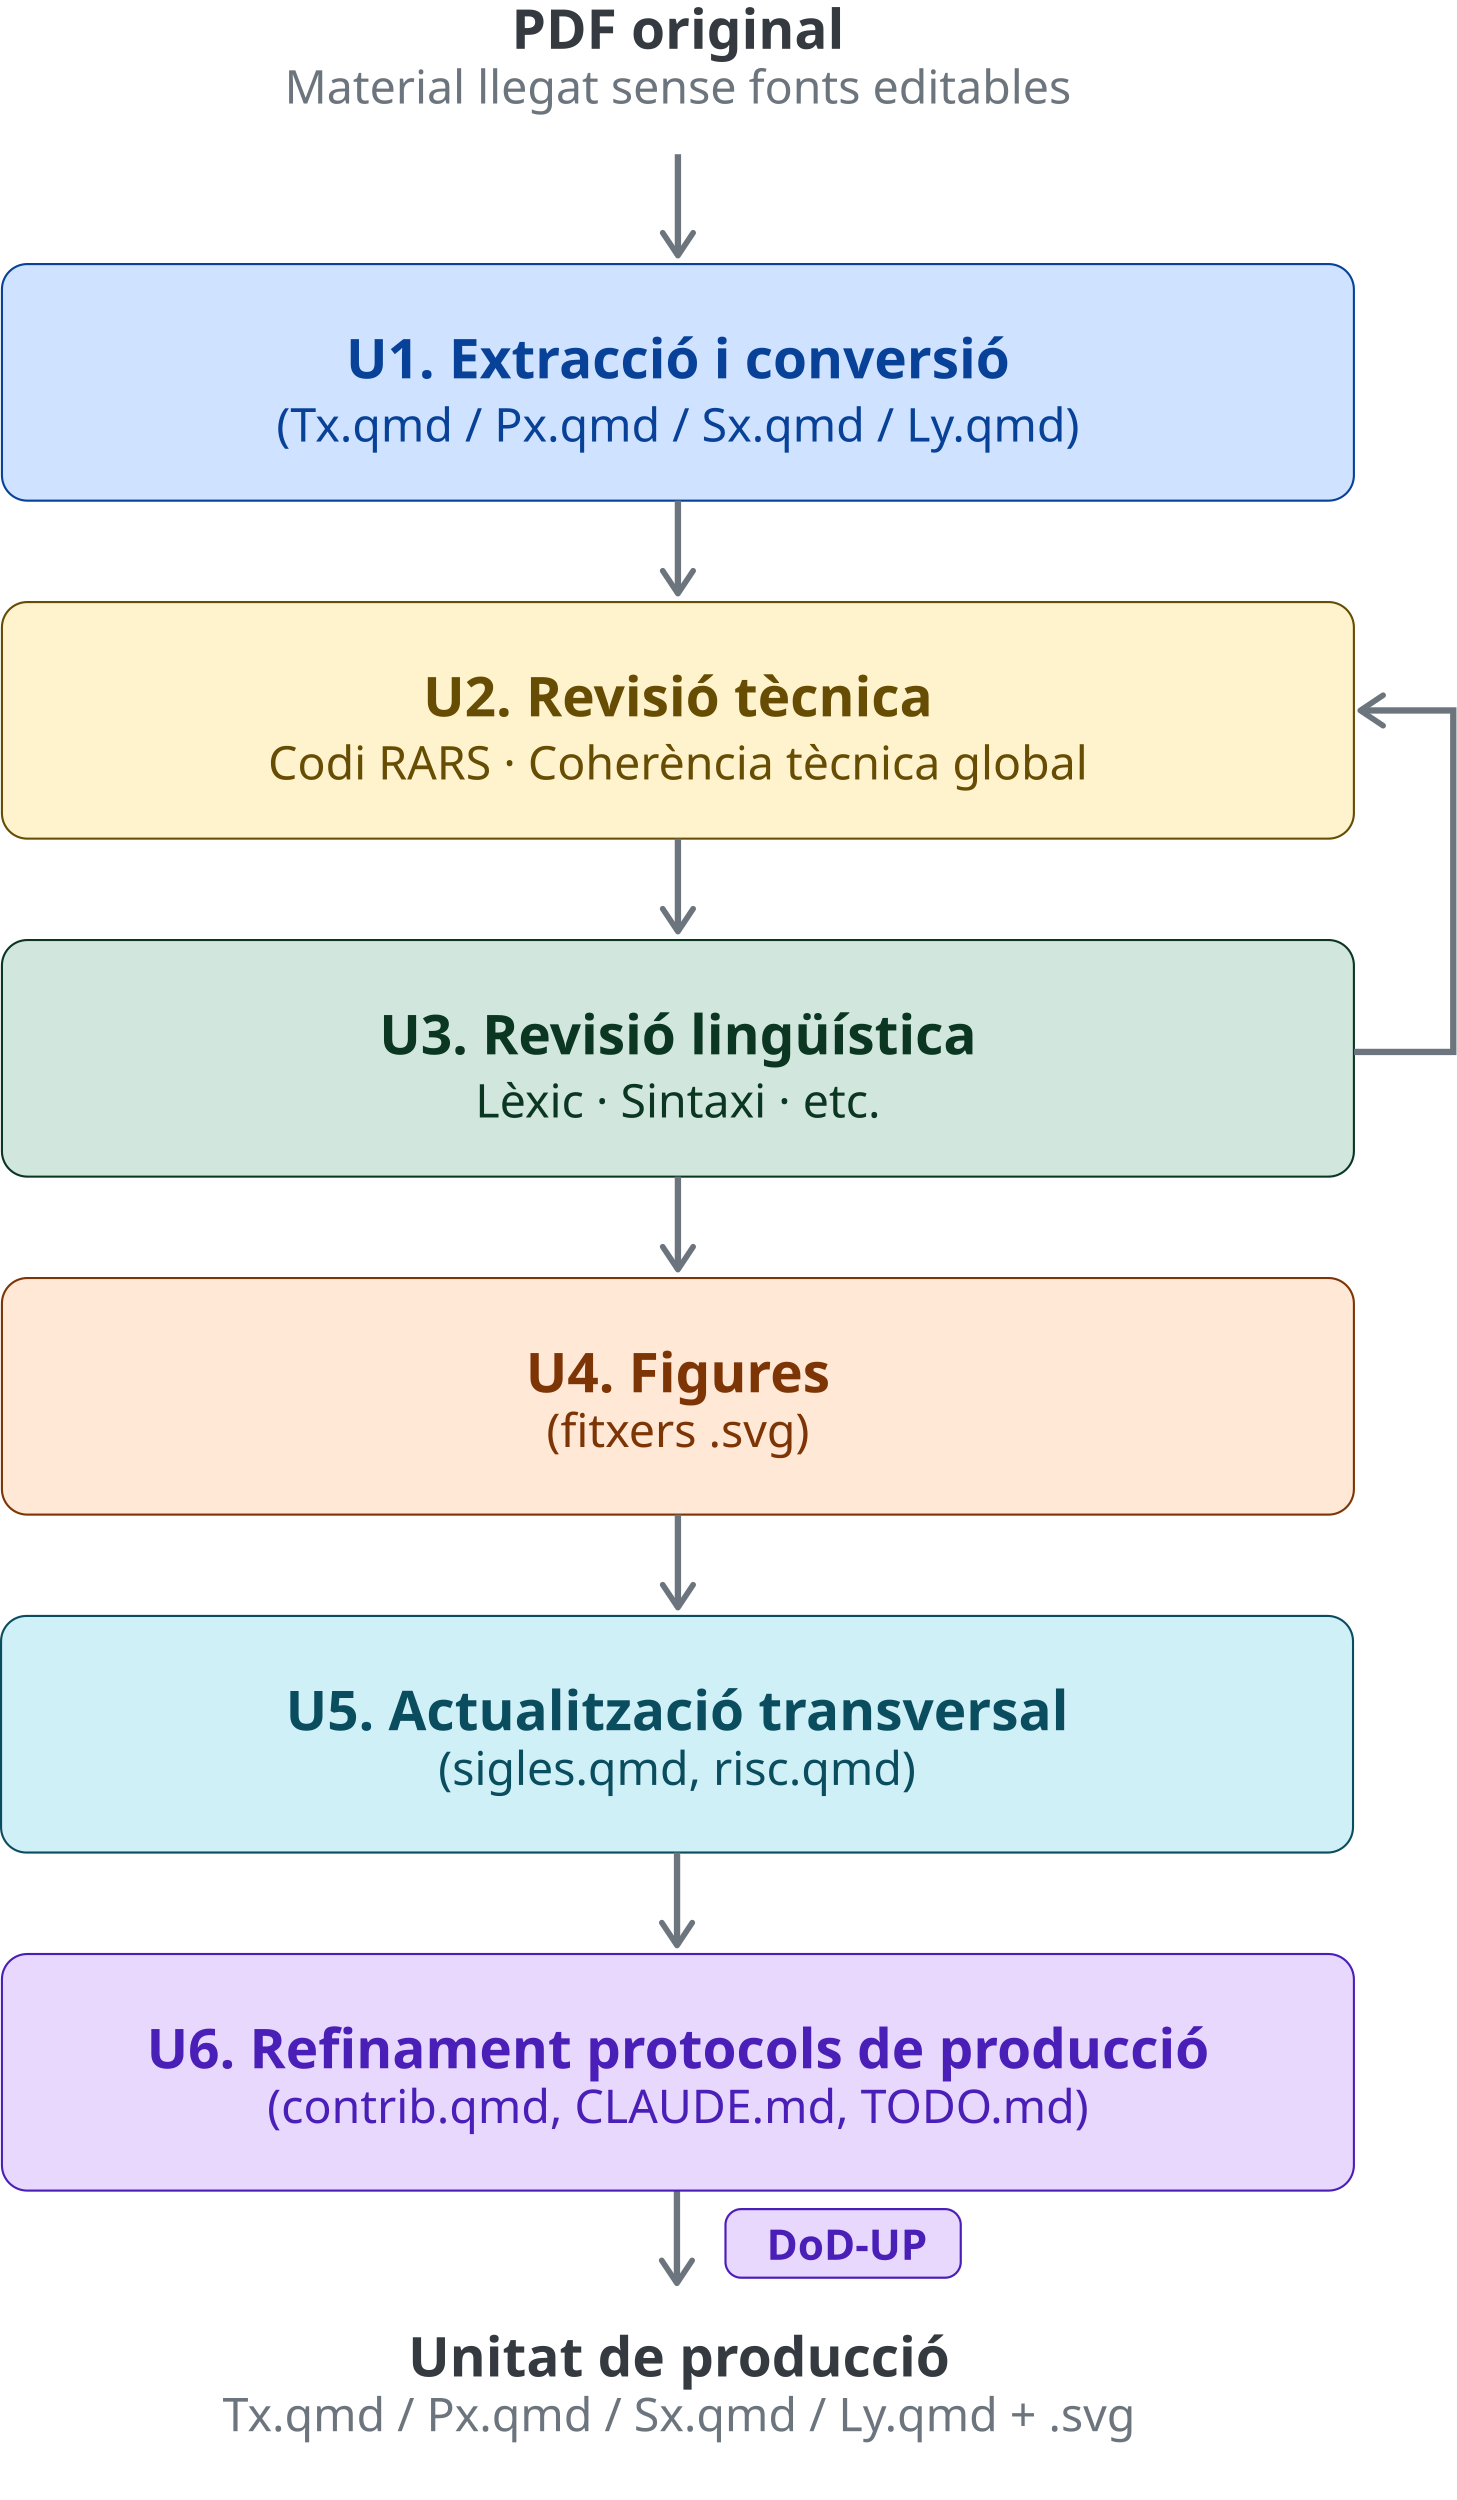
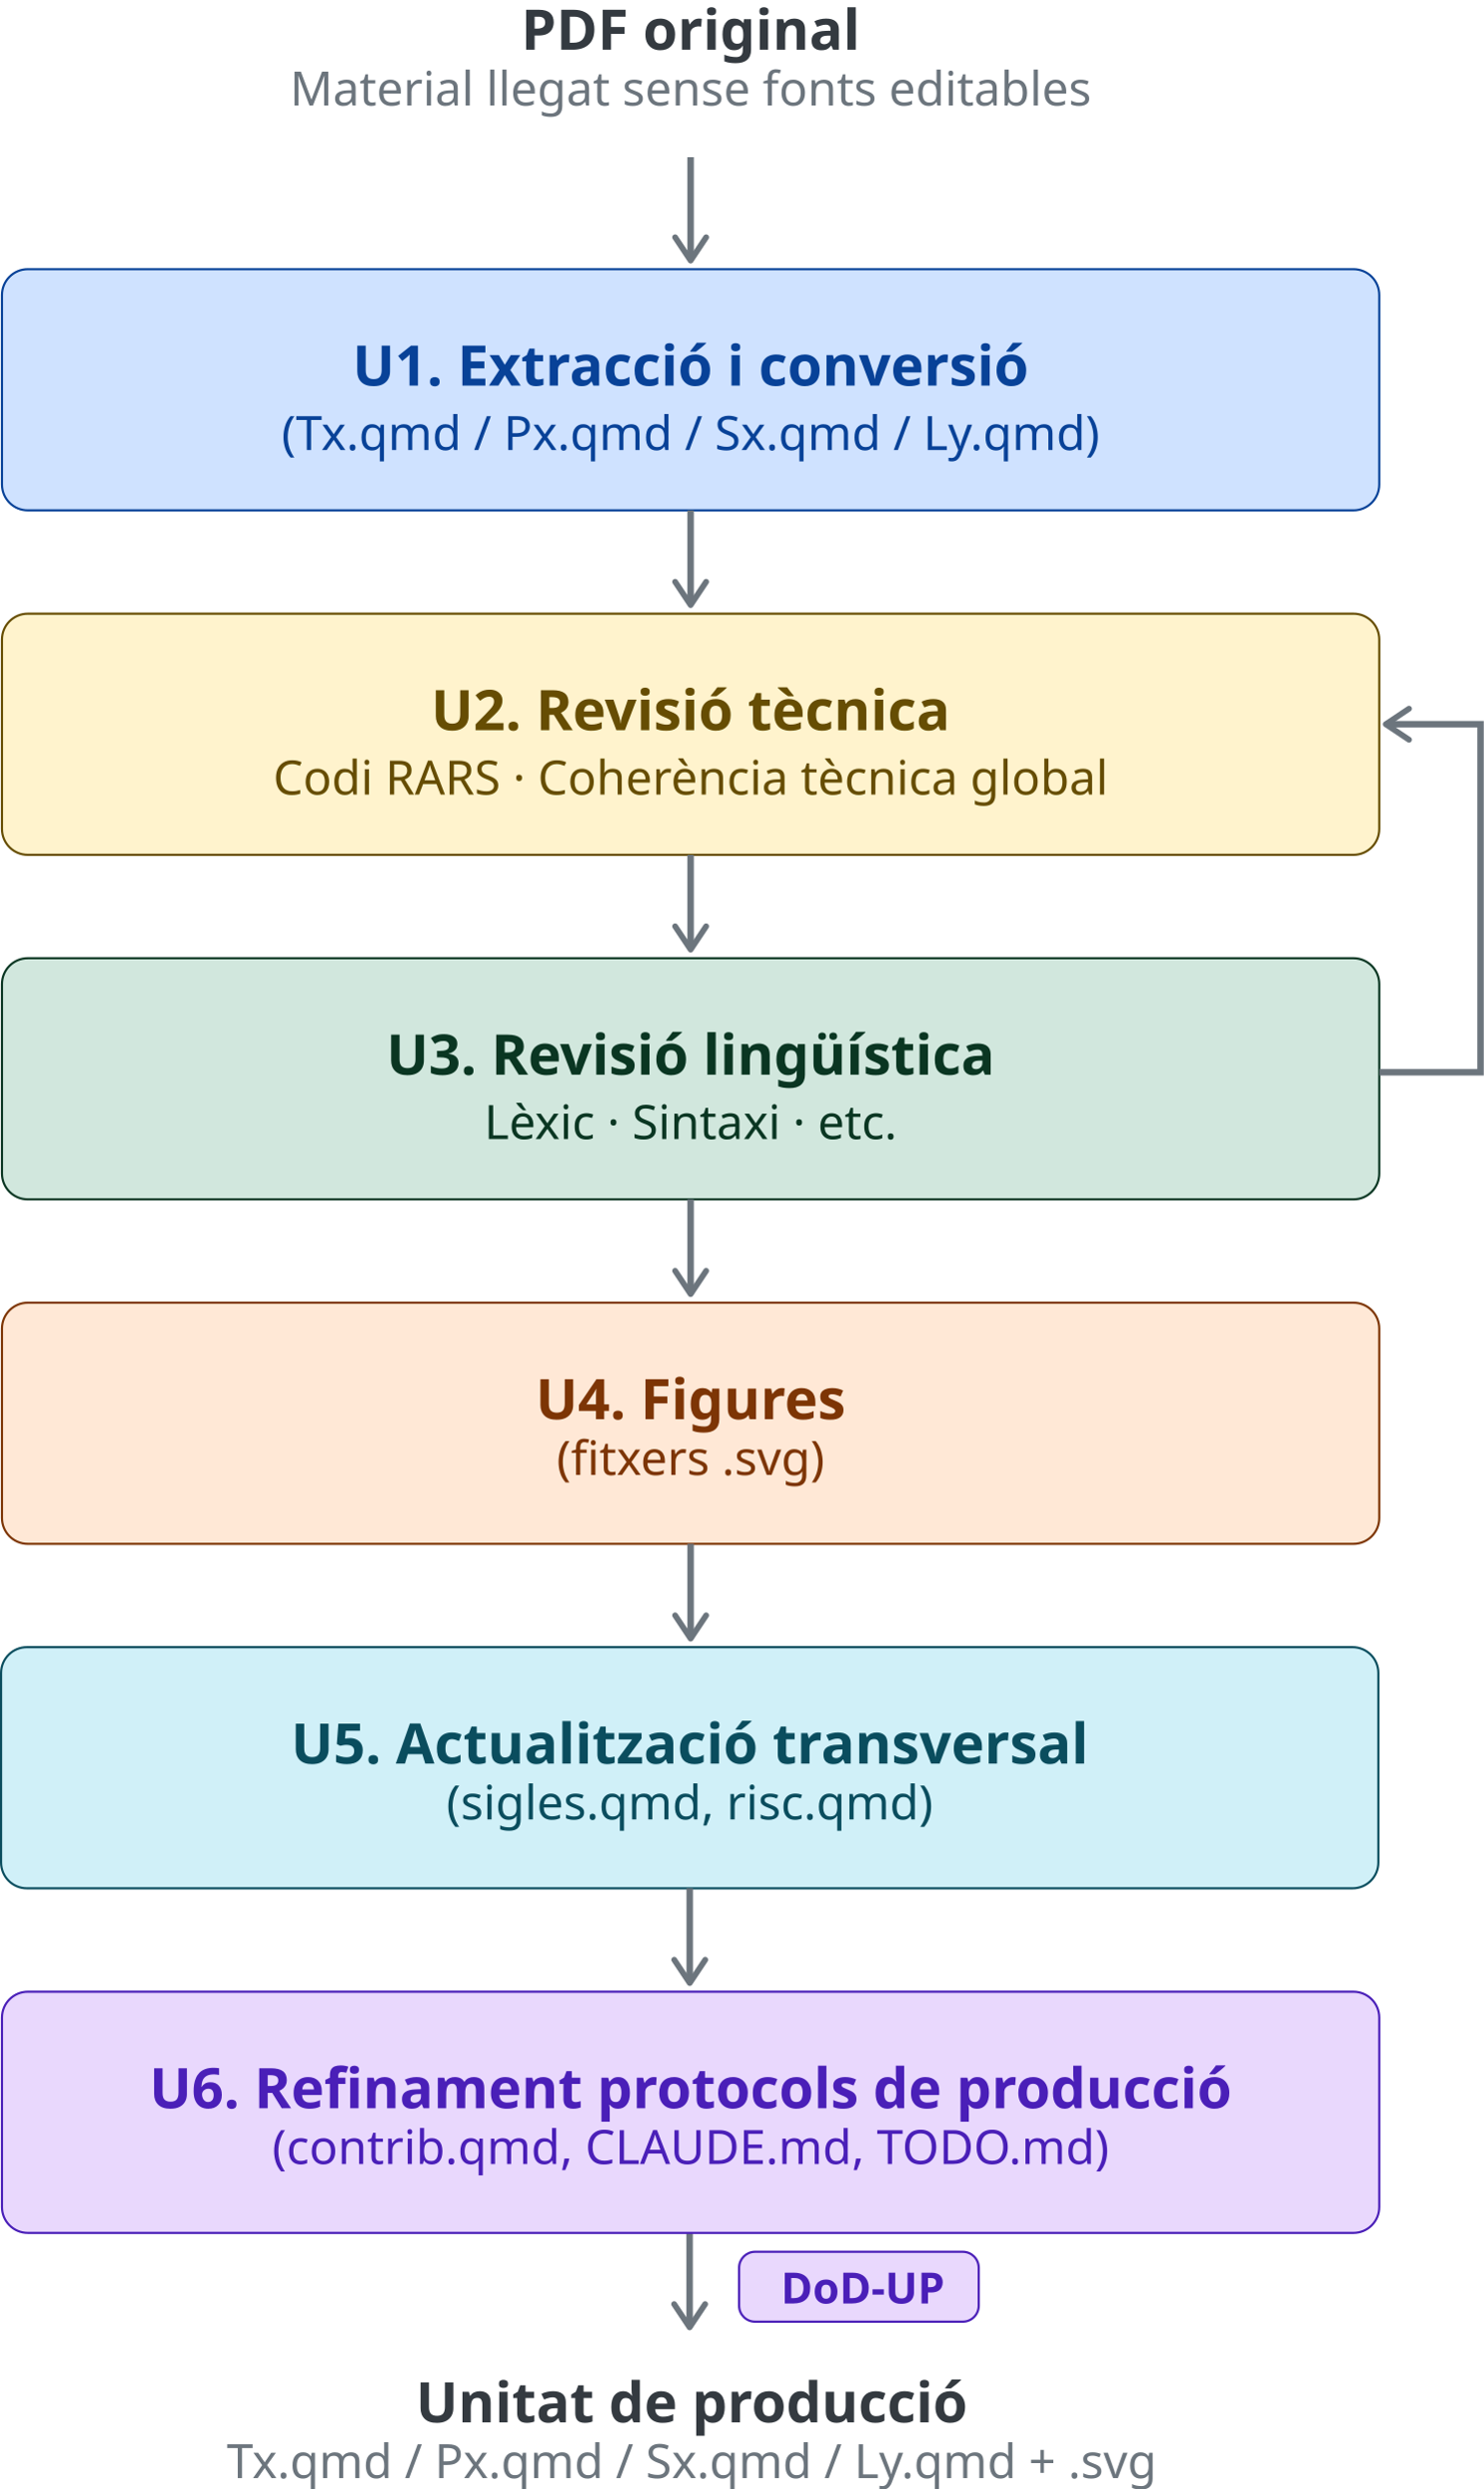
- <svg xmlns="http://www.w3.org/2000/svg" width="344.735" viewBox="0 0 344.735 591.732" font-family="'Source Sans Pro', sans-serif" version="1.1" id="svg19" height="591.732">
+ <svg xmlns="http://www.w3.org/2000/svg" width="344.735" viewBox="0 0 344.735 577.732" font-family="'Source Sans Pro', sans-serif" version="1.1" id="svg19" height="577.732">
  <defs id="defs1">
    <marker id="arrow" markerWidth="8" markerHeight="7" refX="7" refY="3.5" orient="auto" viewBox="0 0 8 7" preserveAspectRatio="xMidYMid">
-       <polygon points="0,7 0,0 8,3.5 " fill="#6c757d" id="polygon1" />
+       <polygon points="0,0 8,3.5 0,7 " fill="#6c757d" id="polygon1" />
    </marker>
    <marker id="arrow-4" markerWidth="8" markerHeight="7" refX="7" refY="3.5" orient="auto" viewBox="0 0 8 7" preserveAspectRatio="xMidYMid">
-       <polygon points="0,0 8,3.5 0,7 " fill="#6c757d" id="polygon1-7" />
+       <polygon points="8,3.5 0,7 0,0 " fill="#6c757d" id="polygon1-7" />
    </marker>
    <marker id="arrow-4-3" markerWidth="8" markerHeight="7" refX="7" refY="3.5" orient="auto" viewBox="0 0 8 7" preserveAspectRatio="xMidYMid">
-       <polygon points="8,3.5 0,7 0,0 " fill="#6c757d" id="polygon1-7-0" />
+       <polygon points="0,7 0,0 8,3.5 " fill="#6c757d" id="polygon1-7-0" />
    </marker>
    <marker id="arr-0" viewBox="0 0 10 10" refX="8" refY="5" markerWidth="6" markerHeight="6" orient="auto-start-reverse">
      <path d="M 2,1 8,5 2,9" fill="none" stroke="context-stroke" stroke-width="1.5" stroke-linecap="round" stroke-linejoin="round" id="path1-7" />
    </marker>
    <marker id="arr-0-2" viewBox="0 0 10 10" refX="8" refY="5" markerWidth="6" markerHeight="6" orient="auto-start-reverse">
      <path d="M 2,1 8,5 2,9" fill="none" stroke="context-stroke" stroke-width="1.5" stroke-linecap="round" stroke-linejoin="round" id="path1-7-7" />
    </marker>
    <marker id="arr-0-2-1" viewBox="0 0 10 10" refX="8" refY="5" markerWidth="6" markerHeight="6" orient="auto-start-reverse">
      <path d="M 2,1 8,5 2,9" fill="none" stroke="context-stroke" stroke-width="1.5" stroke-linecap="round" stroke-linejoin="round" id="path1-7-7-5" />
    </marker>
  </defs>
  <text x="160.458" y="6.5" text-anchor="middle" font-size="13px" font-weight="bold" fill="#343a40" dominant-baseline="central" id="text1">PDF original</text>
  <text x="160.458" y="24.5" text-anchor="middle" font-size="11px" fill="#6c757d" id="text2">Material llegat sense fonts editables</text>
  <text x="160.707" y="557.444" text-anchor="middle" font-size="13px" font-weight="bold" fill="#343a40" dominant-baseline="central" id="text1-9" style="font-style:normal;font-variant:normal;font-weight:bold;font-stretch:normal;font-size:13px;font-family:Sans;-inkscape-font-specification:'Sans, Bold';font-variant-ligatures:normal;font-variant-caps:normal;font-variant-numeric:normal;font-variant-east-asian:normal;dominant-baseline:central;text-anchor:middle;fill:#343a40">
    <tspan id="tspan12" x="160.707" y="557.444">Unitat de producció</tspan>
  </text>
  <text x="160.707" y="575.444" text-anchor="middle" font-size="11px" fill="#6c757d" id="text2-0" style="font-style:normal;font-variant:normal;font-weight:normal;font-stretch:normal;font-size:11px;font-family:'Source Sans Pro', sans-serif;-inkscape-font-specification:'Source Sans Pro, sans-serif, Normal';font-variant-ligatures:normal;font-variant-caps:normal;font-variant-numeric:normal;font-variant-east-asian:normal;text-anchor:middle;fill:#6c757d">
    <tspan id="tspan13" x="160.707" y="575.444">Tx.qmd / Px.qmd / Sx.qmd / Ly.qmd + .svg</tspan>
  </text>
  <line x1="160.458" y1="36.5" x2="160.458" y2="60.5" stroke="#6c757d" stroke-width="1.5" marker-end="url(#arr-0)" id="line2" />
  <rect x="0.458" y="62.5" width="320" height="56" rx="6" fill="#cfe2ff" stroke="#084298" stroke-width="0.5" id="rect2" />
  <text x="160.458" y="84.5" text-anchor="middle" font-size="13px" font-weight="bold" fill="#084298" dominant-baseline="central" id="text3">U1. Extracció i conversió</text>
  <text x="160.458" y="104.5" text-anchor="middle" font-size="11px" fill="#084298" id="text4">(Tx.qmd / Px.qmd / Sx.qmd / Ly.qmd)</text>
  <line x1="160.458" y1="118.5" x2="160.458" y2="140.5" stroke="#6c757d" stroke-width="1.5" marker-end="url(#arr-0)" id="line4" />
  <rect x="0.458" y="142.5" width="320" height="56" rx="6" fill="#fff3cd" stroke="#664d03" stroke-width="0.5" id="rect4" />
  <text x="160.458" y="164.5" text-anchor="middle" font-size="13px" font-weight="bold" fill="#664d03" dominant-baseline="central" id="text5">U2. Revisió tècnica</text>
  <text x="160.458" y="184.5" text-anchor="middle" font-size="11px" fill="#664d03" id="text6">Codi RARS · Coherència tècnica global</text>
  <line x1="160.458" y1="198.5" x2="160.458" y2="220.5" stroke="#6c757d" stroke-width="1.5" marker-end="url(#arr-0)" id="line7" />
  <rect x="0.458" y="222.5" width="320" height="56" rx="6" fill="#d1e7dd" stroke="#0a3622" stroke-width="0.5" id="rect7" />
  <text x="160.458" y="244.5" text-anchor="middle" font-size="13px" font-weight="bold" fill="#0a3622" dominant-baseline="central" id="text8">U3. Revisió lingüística</text>
  <text x="160.458" y="264.5" text-anchor="middle" font-size="11px" fill="#0a3622" id="text9" style="font-style:normal;font-variant:normal;font-weight:normal;font-stretch:normal;font-size:11px;font-family:Sans;-inkscape-font-specification:'Sans, Normal';font-variant-ligatures:normal;font-variant-caps:normal;font-variant-numeric:normal;font-variant-east-asian:normal;text-anchor:middle;fill:#0a3622">
    <tspan id="tspan7" x="160.458" y="264.5">Lèxic · Sintaxi · etc.</tspan>
  </text>
  <line x1="160.458" y1="278.5" x2="160.458" y2="300.5" stroke="#6c757d" stroke-width="1.5" marker-end="url(#arr-0)" id="line9" />
  <rect x="0.458" y="302.5" width="320" height="56" rx="6" fill="#ffe8d6" stroke="#7d3505" stroke-width="0.5" id="rect9" />
  <text x="160.458" y="324.5" text-anchor="middle" font-size="13px" font-weight="bold" fill="#7d3505" dominant-baseline="central" id="text10">U4. Figures</text>
  <text x="160.458" y="342.5" text-anchor="middle" font-size="11px" fill="#7d3505" id="text11" style="font-style:normal;font-variant:normal;font-weight:normal;font-stretch:normal;font-size:11px;font-family:'Source Sans Pro', sans-serif;-inkscape-font-specification:'Source Sans Pro, sans-serif, Normal';font-variant-ligatures:normal;font-variant-caps:normal;font-variant-numeric:normal;font-variant-east-asian:normal;text-anchor:middle;fill:#7d3505">
    <tspan id="tspan9" x="160.458" y="342.5">(fitxers .svg)</tspan>
  </text>
  <line x1="160.458" y1="358.5" x2="160.458" y2="380.5" stroke="#6c757d" stroke-width="1.5" marker-end="url(#arr-0)" id="line11" />
  <rect x="0.25" y="382.483" width="320" height="56" rx="6" fill="#d0f0f8" stroke="#0a4d5e" stroke-width="0.5" id="rect9-2" />
  <text x="160.25" y="404.483" text-anchor="middle" font-size="13px" font-weight="bold" fill="#0a4d5e" dominant-baseline="central" id="text10-2">U5. Actualització transversal</text>
  <text x="160.25" y="422.483" text-anchor="middle" font-size="11px" fill="#0a4d5e" id="text11-6" style="font-style:normal;font-variant:normal;font-weight:normal;font-stretch:normal;font-size:11px;font-family:'Source Sans Pro', sans-serif;-inkscape-font-specification:'Source Sans Pro, sans-serif, Normal';font-variant-ligatures:normal;font-variant-caps:normal;font-variant-numeric:normal;font-variant-east-asian:normal;text-anchor:middle;fill:#0a4d5e">
    <tspan id="tspan9-1" x="160.25" y="422.483">(sigles.qmd, risc.qmd)</tspan>
  </text>
  <line x1="160.25" y1="438.483" x2="160.25" y2="460.483" stroke="#6c757d" stroke-width="1.5" marker-end="url(#arr-0-2)" id="line11-0" style="marker-end:url(#arr-0-2)" />
  <line x1="160.226" y1="518.43" x2="160.226" y2="540.43" stroke="#6c757d" stroke-width="1.5" marker-end="url(#arr-0-2-1)" id="line11-0-9" style="marker-end:url(#arr-0-2-1)" />
  <rect x="0.458" y="462.5" width="320" height="56" rx="6" fill="#e9d8fd" stroke="#4a1fb8" stroke-width="0.5" id="rect11" />
  <text x="160.458" y="484.5" text-anchor="middle" font-size="13px" font-weight="bold" fill="#4a1fb8" dominant-baseline="central" id="text12" style="font-style:normal;font-variant:normal;font-weight:bold;font-stretch:normal;font-size:13px;font-family:'Source Sans Pro', sans-serif;-inkscape-font-specification:'Source Sans Pro, sans-serif, Bold';font-variant-ligatures:normal;font-variant-caps:normal;font-variant-numeric:normal;font-variant-east-asian:normal;dominant-baseline:central;text-anchor:middle;fill:#4a1fb8">
    <tspan id="tspan2" x="160.458" y="484.5">U6. Refinament protocols de producció</tspan>
  </text>
  <text x="160.458" y="502.5" text-anchor="middle" font-size="11px" fill="#4a1fb8" id="text13">(contrib.qmd, CLAUDE.md, TODO.md)</text>
  <path d="m 320.496,248.988 h 23.489 v -80.826 h -22.016" fill="none" stroke="#6c757d" stroke-width="1.5" id="path13-6" style="stroke-width:1.5;stroke-dasharray:none;marker-end:url(#arr-0)" />
  <text xml:space="preserve" style="font-size:10px;font-family:Sans;-inkscape-font-specification:'Sans, Normal';text-align:start;writing-mode:lr-tb;direction:ltr;text-anchor:start;fill:#7d6d6c;stroke:#6c757d;stroke-width:1.5" x="174.546" y="265.484" id="text7">
    <tspan id="tspan1" x="174.546" y="265.484"> </tspan>
  </text>
  <rect x="171.719" y="522.882" width="55.684" height="16.235" rx="3.712" fill="#d1e7dd" stroke="#0a3622" stroke-width="0.515" id="rect-dod-up" style="fill:#e9d8fd;fill-opacity:1;stroke:#4a1fb8;stroke-opacity:1" />
  <text x="200.458" y="531" text-anchor="middle" font-size="10px" font-weight="bold" fill="#0a3622" dominant-baseline="central" id="text-dod-up" style="fill:#4a1fb8;fill-opacity:1">DoD-UP</text>
</svg>
